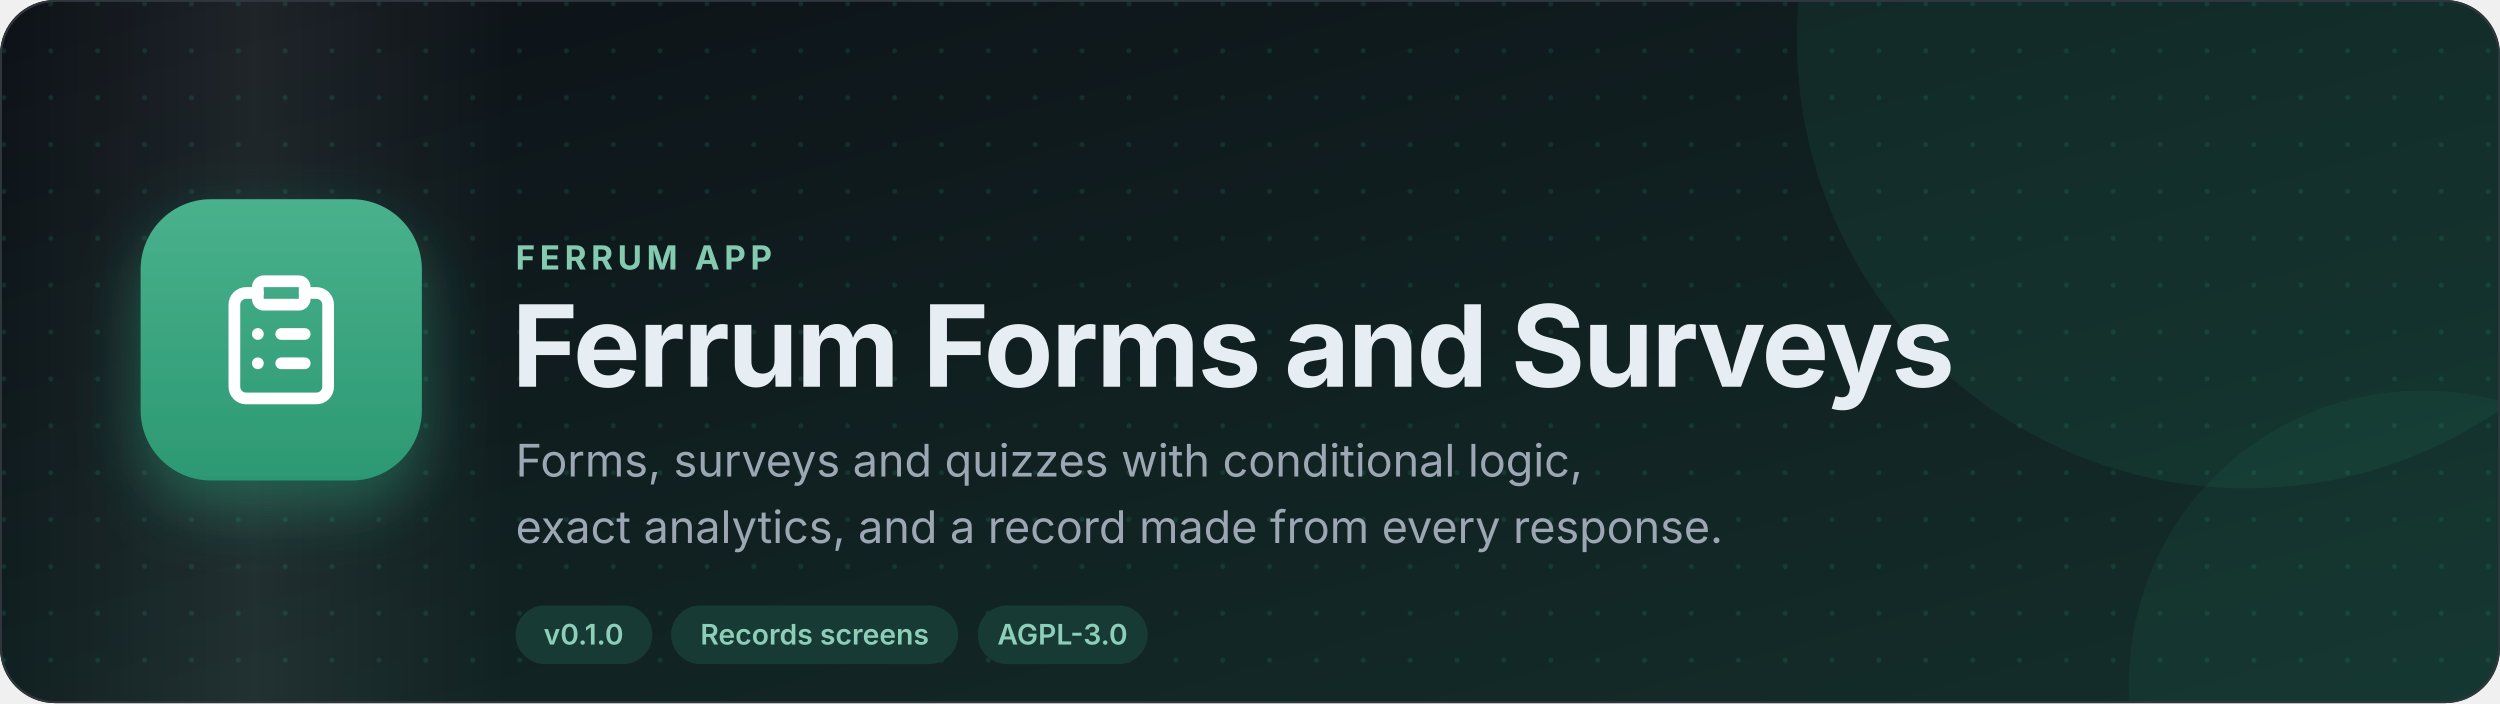
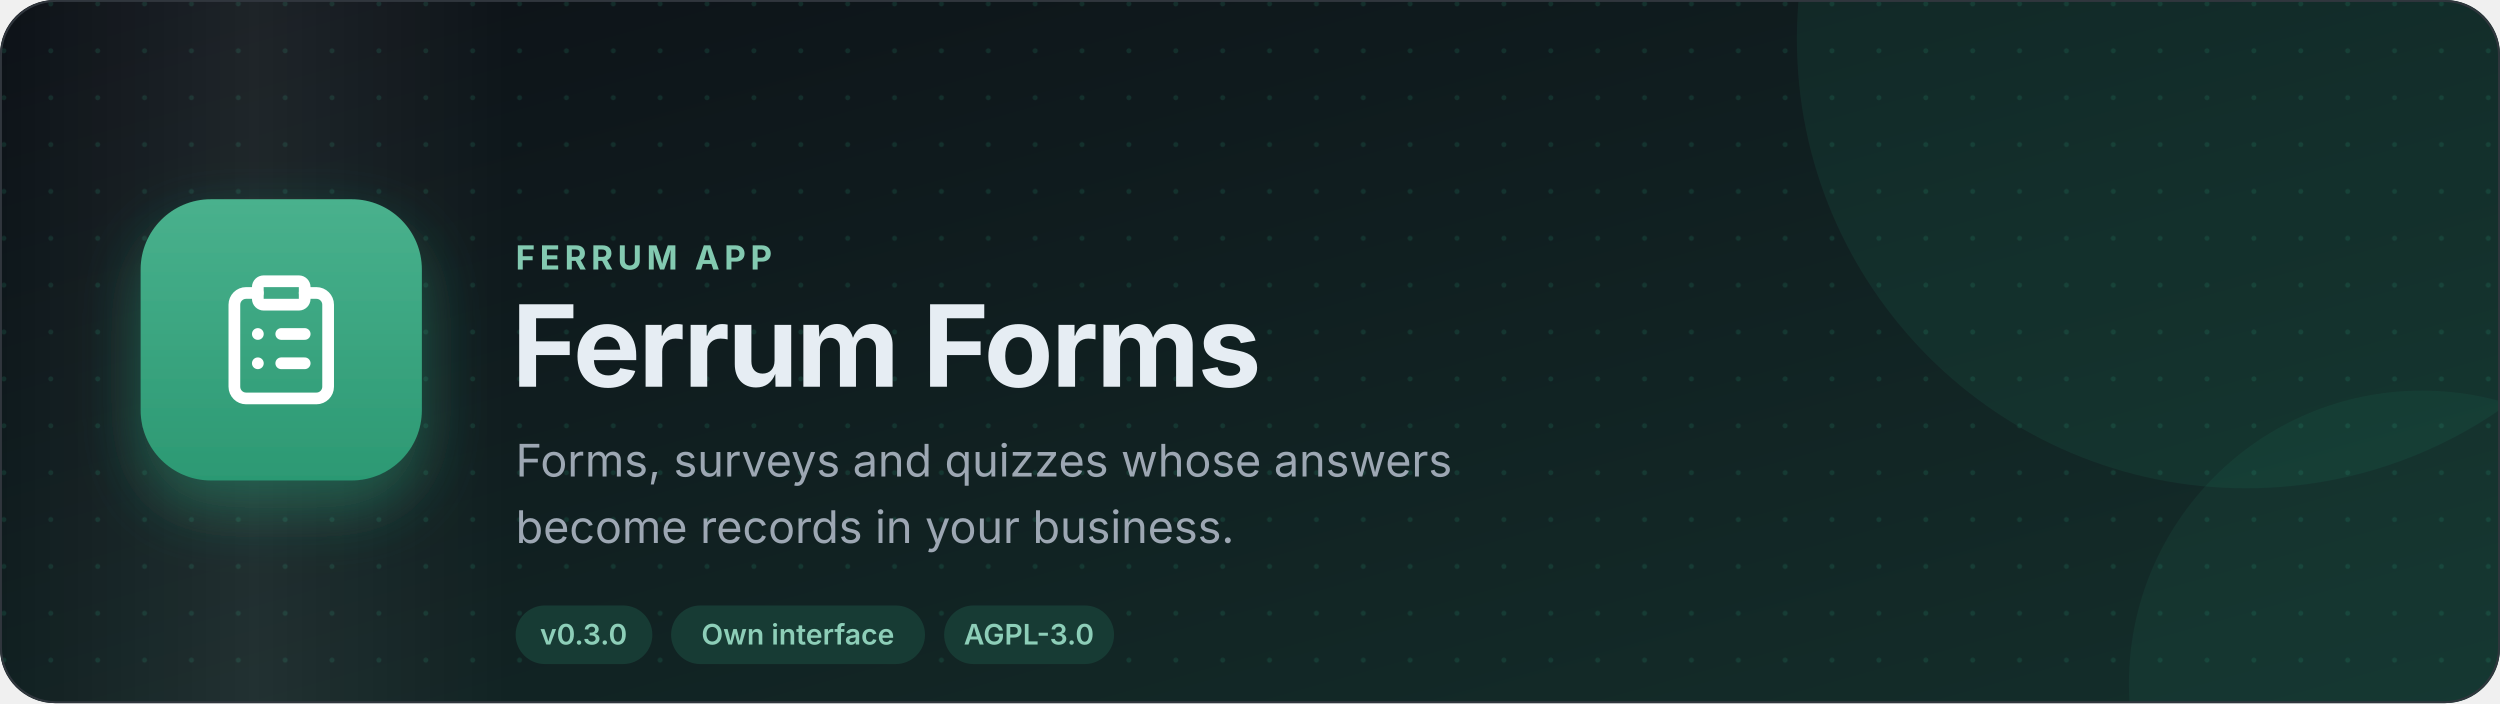
- <svg xmlns="http://www.w3.org/2000/svg" width="1280" height="360" viewBox="0 0 1280 360" role="img" aria-label="Ferrum Forms and Surveys: Forms, surveys and quizzes with conditional logic, exact analytics, and a record made from every response.">
+ <svg xmlns="http://www.w3.org/2000/svg" width="1280" height="360" viewBox="0 0 1280 360" role="img" aria-label="Ferrum Forms: Forms, surveys and quizzes whose answers become records in your business.">
  <defs>
    <linearGradient id="bg" x1="0" y1="0" x2="1" y2="1">
      <stop offset="0" stop-color="#0d1117" />
      <stop offset="1" stop-color="#142f2b" />
    </linearGradient>
    <linearGradient id="sheen" x1="0" y1="0" x2="1" y2="0">
      <stop offset="0" stop-color="#fff" stop-opacity="0" />
      <stop offset="0.5" stop-color="#fff" stop-opacity="0.07" />
      <stop offset="1" stop-color="#fff" stop-opacity="0" />
    </linearGradient>
    <linearGradient id="tile" x1="0" y1="0" x2="0" y2="1">
      <stop offset="0" stop-color="#49b18d" />
      <stop offset="1" stop-color="#2c9973" />
    </linearGradient>
    <pattern id="dots" width="24" height="24" patternUnits="userSpaceOnUse">
      <circle cx="2" cy="2" r="1.3" fill="#30a67d" fill-opacity="0.16" />
    </pattern>
    <filter id="shadow" x="-30%" y="-30%" width="160%" height="170%">
      <feDropShadow dx="0" dy="14" stdDeviation="16" flood-color="#30a67d" flood-opacity="0.45" />
    </filter>
    <clipPath id="card">
      <rect width="1280" height="360" rx="28" />
    </clipPath>
    <style>
      text { font-family: Inter, "Segoe UI", system-ui, -apple-system, Roboto, "Helvetica Neue", Arial, sans-serif; }
      .sheen { animation: sweep 9s ease-in-out infinite; }
      .tile { animation: float 7s ease-in-out infinite; }
      @keyframes sweep { 0% { transform: translateX(-480px) skewX(-18deg); } 60%, 100% { transform: translateX(1760px) skewX(-18deg); } }
      @keyframes float { 0%, 100% { transform: translateY(0); } 50% { transform: translateY(-7px); } }
      @media (prefers-reduced-motion: reduce) { .sheen, .tile { animation: none; } }
    </style>
  </defs>
  <g clip-path="url(#card)">
    <rect width="1280" height="360" fill="url(#bg)" />
    <rect width="1280" height="360" fill="url(#dots)" />
    <circle cx="1150" cy="20" r="230" fill="#30a67d" fill-opacity="0.1" />
    <circle cx="1240" cy="350" r="150" fill="#30a67d" fill-opacity="0.08" />
    <rect class="sheen" x="0" y="-60" width="260" height="480" fill="url(#sheen)" />
  </g>
  <rect x="0.5" y="0.5" width="1279" height="359" rx="28" fill="none" stroke="#30363d" />
  <g class="tile">
    <g transform="translate(72 102)" filter="url(#shadow)">
      <rect width="144" height="144" rx="36" fill="url(#tile)" />
      <g transform="translate(36 36) scale(3)" fill="none" stroke="#fff" stroke-width="2" stroke-linecap="round" stroke-linejoin="round">
        <rect width="8" height="4" x="8" y="2" rx="1" ry="1" />
        <path d="M16 4h2a2 2 0 0 1 2 2v14a2 2 0 0 1-2 2H6a2 2 0 0 1-2-2V6a2 2 0 0 1 2-2h2" />
        <path d="M12 11h4" />
        <path d="M12 16h4" />
        <path d="M8 11h.01" />
        <path d="M8 16h.01" />
      </g>
    </g>
  </g>
  <text x="264" y="138" font-size="17" font-weight="700" fill="#83cab1" letter-spacing="2.4">FERRUM APP</text>
-   <text x="262" y="198" font-size="58" font-weight="750" fill="#e6edf3" letter-spacing="-1">Ferrum Forms and Surveys</text>
-   <text x="264" y="244" font-size="23" fill="#9da7b3">Forms, surveys and quizzes with conditional logic,</text>
-   <text x="264" y="278" font-size="23" fill="#9da7b3">exact analytics, and a record made from every response.</text>
+   <text x="262" y="198" font-size="58" font-weight="750" fill="#e6edf3" letter-spacing="-1">Ferrum Forms</text>
+   <text x="264" y="244" font-size="23" fill="#9da7b3">Forms, surveys and quizzes whose answers</text>
+   <text x="264" y="278" font-size="23" fill="#9da7b3">become records in your business.</text>
  <g>
    <rect x="264" y="310" width="70" height="30" rx="15" fill="#173b34" />
-     <text x="298.8" y="330" font-size="14.5" font-weight="600" fill="#8dceb8" text-anchor="middle">v0.1.0</text>
+     <text x="298.8" y="330" font-size="14.5" font-weight="600" fill="#8dceb8" text-anchor="middle">v0.3.0</text>
  </g>
  <g>
-     <rect x="343.6" y="310" width="147" height="30" rx="15" fill="#173b34" />
-     <text x="417.1" y="330" font-size="14.5" font-weight="600" fill="#8dceb8" text-anchor="middle">Records screens</text>
+     <rect x="343.6" y="310" width="130" height="30" rx="15" fill="#173b34" />
+     <text x="408.5" y="330" font-size="14.5" font-weight="600" fill="#8dceb8" text-anchor="middle">Own interface</text>
  </g>
  <g>
-     <rect x="500.6" y="310" width="87" height="30" rx="15" fill="#173b34" />
-     <text x="544.0" y="330" font-size="14.5" font-weight="600" fill="#8dceb8" text-anchor="middle">AGPL-3.0</text>
+     <rect x="483.4" y="310" width="87" height="30" rx="15" fill="#173b34" />
+     <text x="526.8" y="330" font-size="14.5" font-weight="600" fill="#8dceb8" text-anchor="middle">AGPL-3.0</text>
  </g>
</svg>
